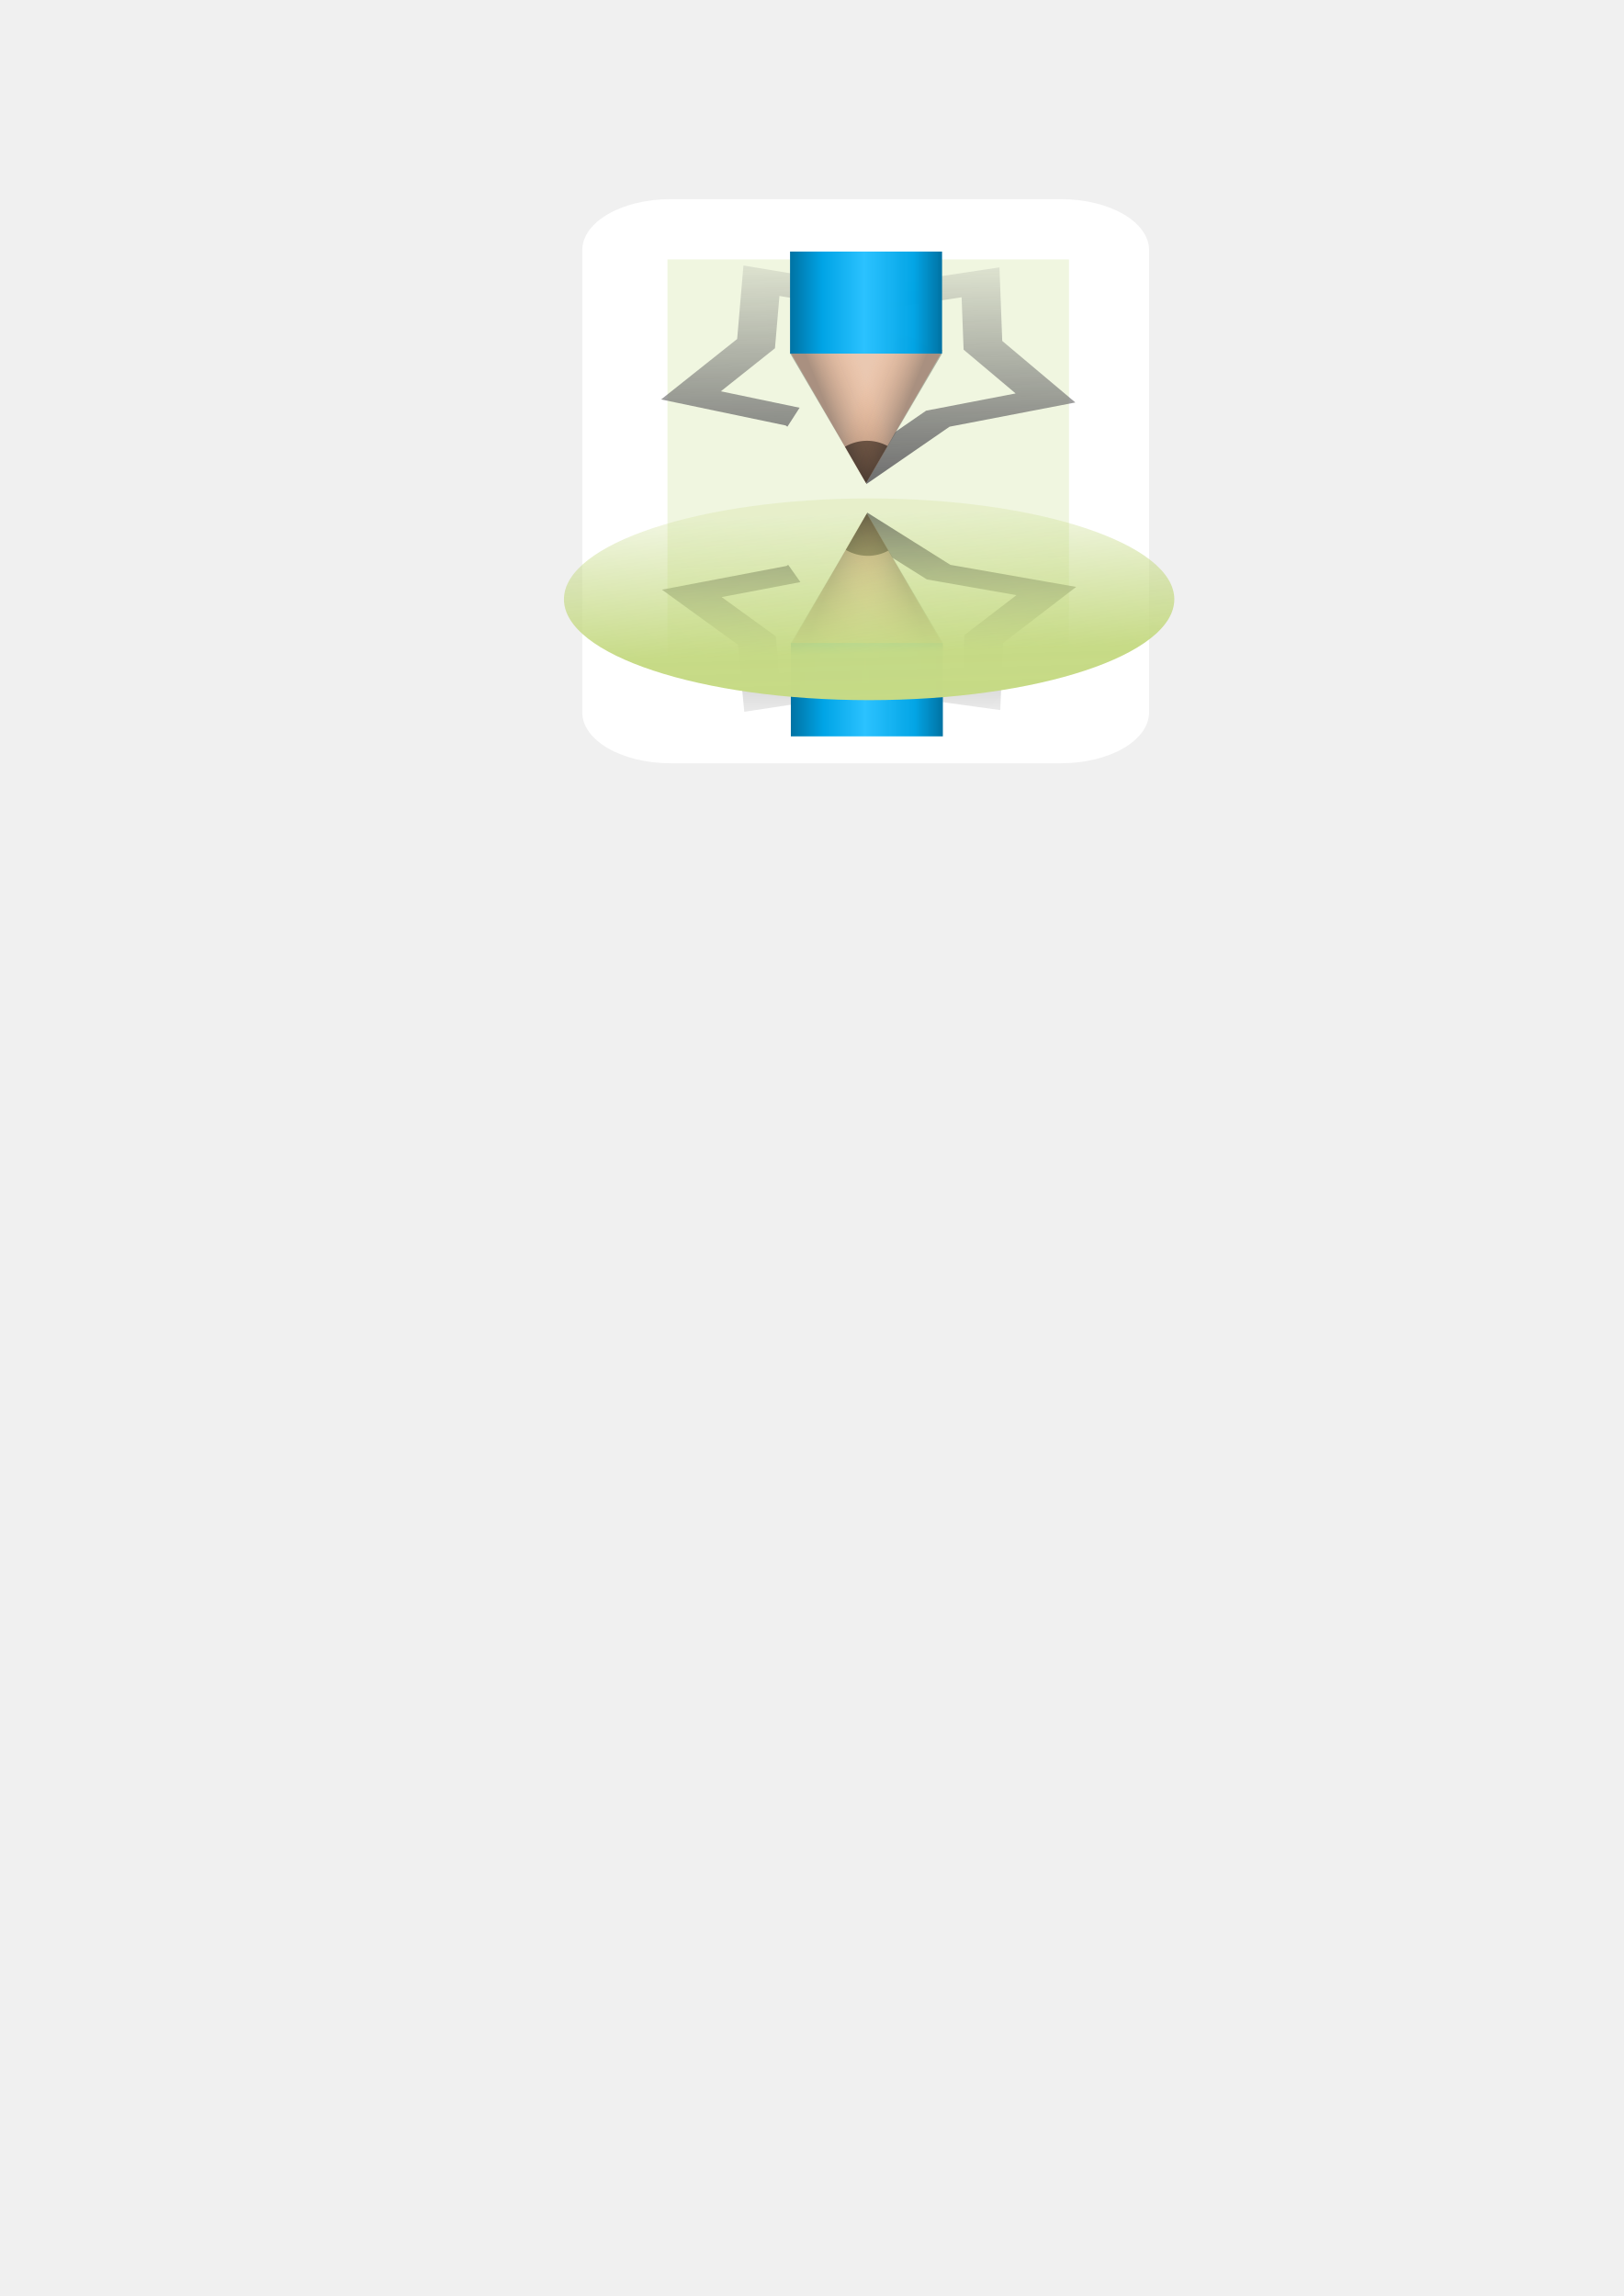
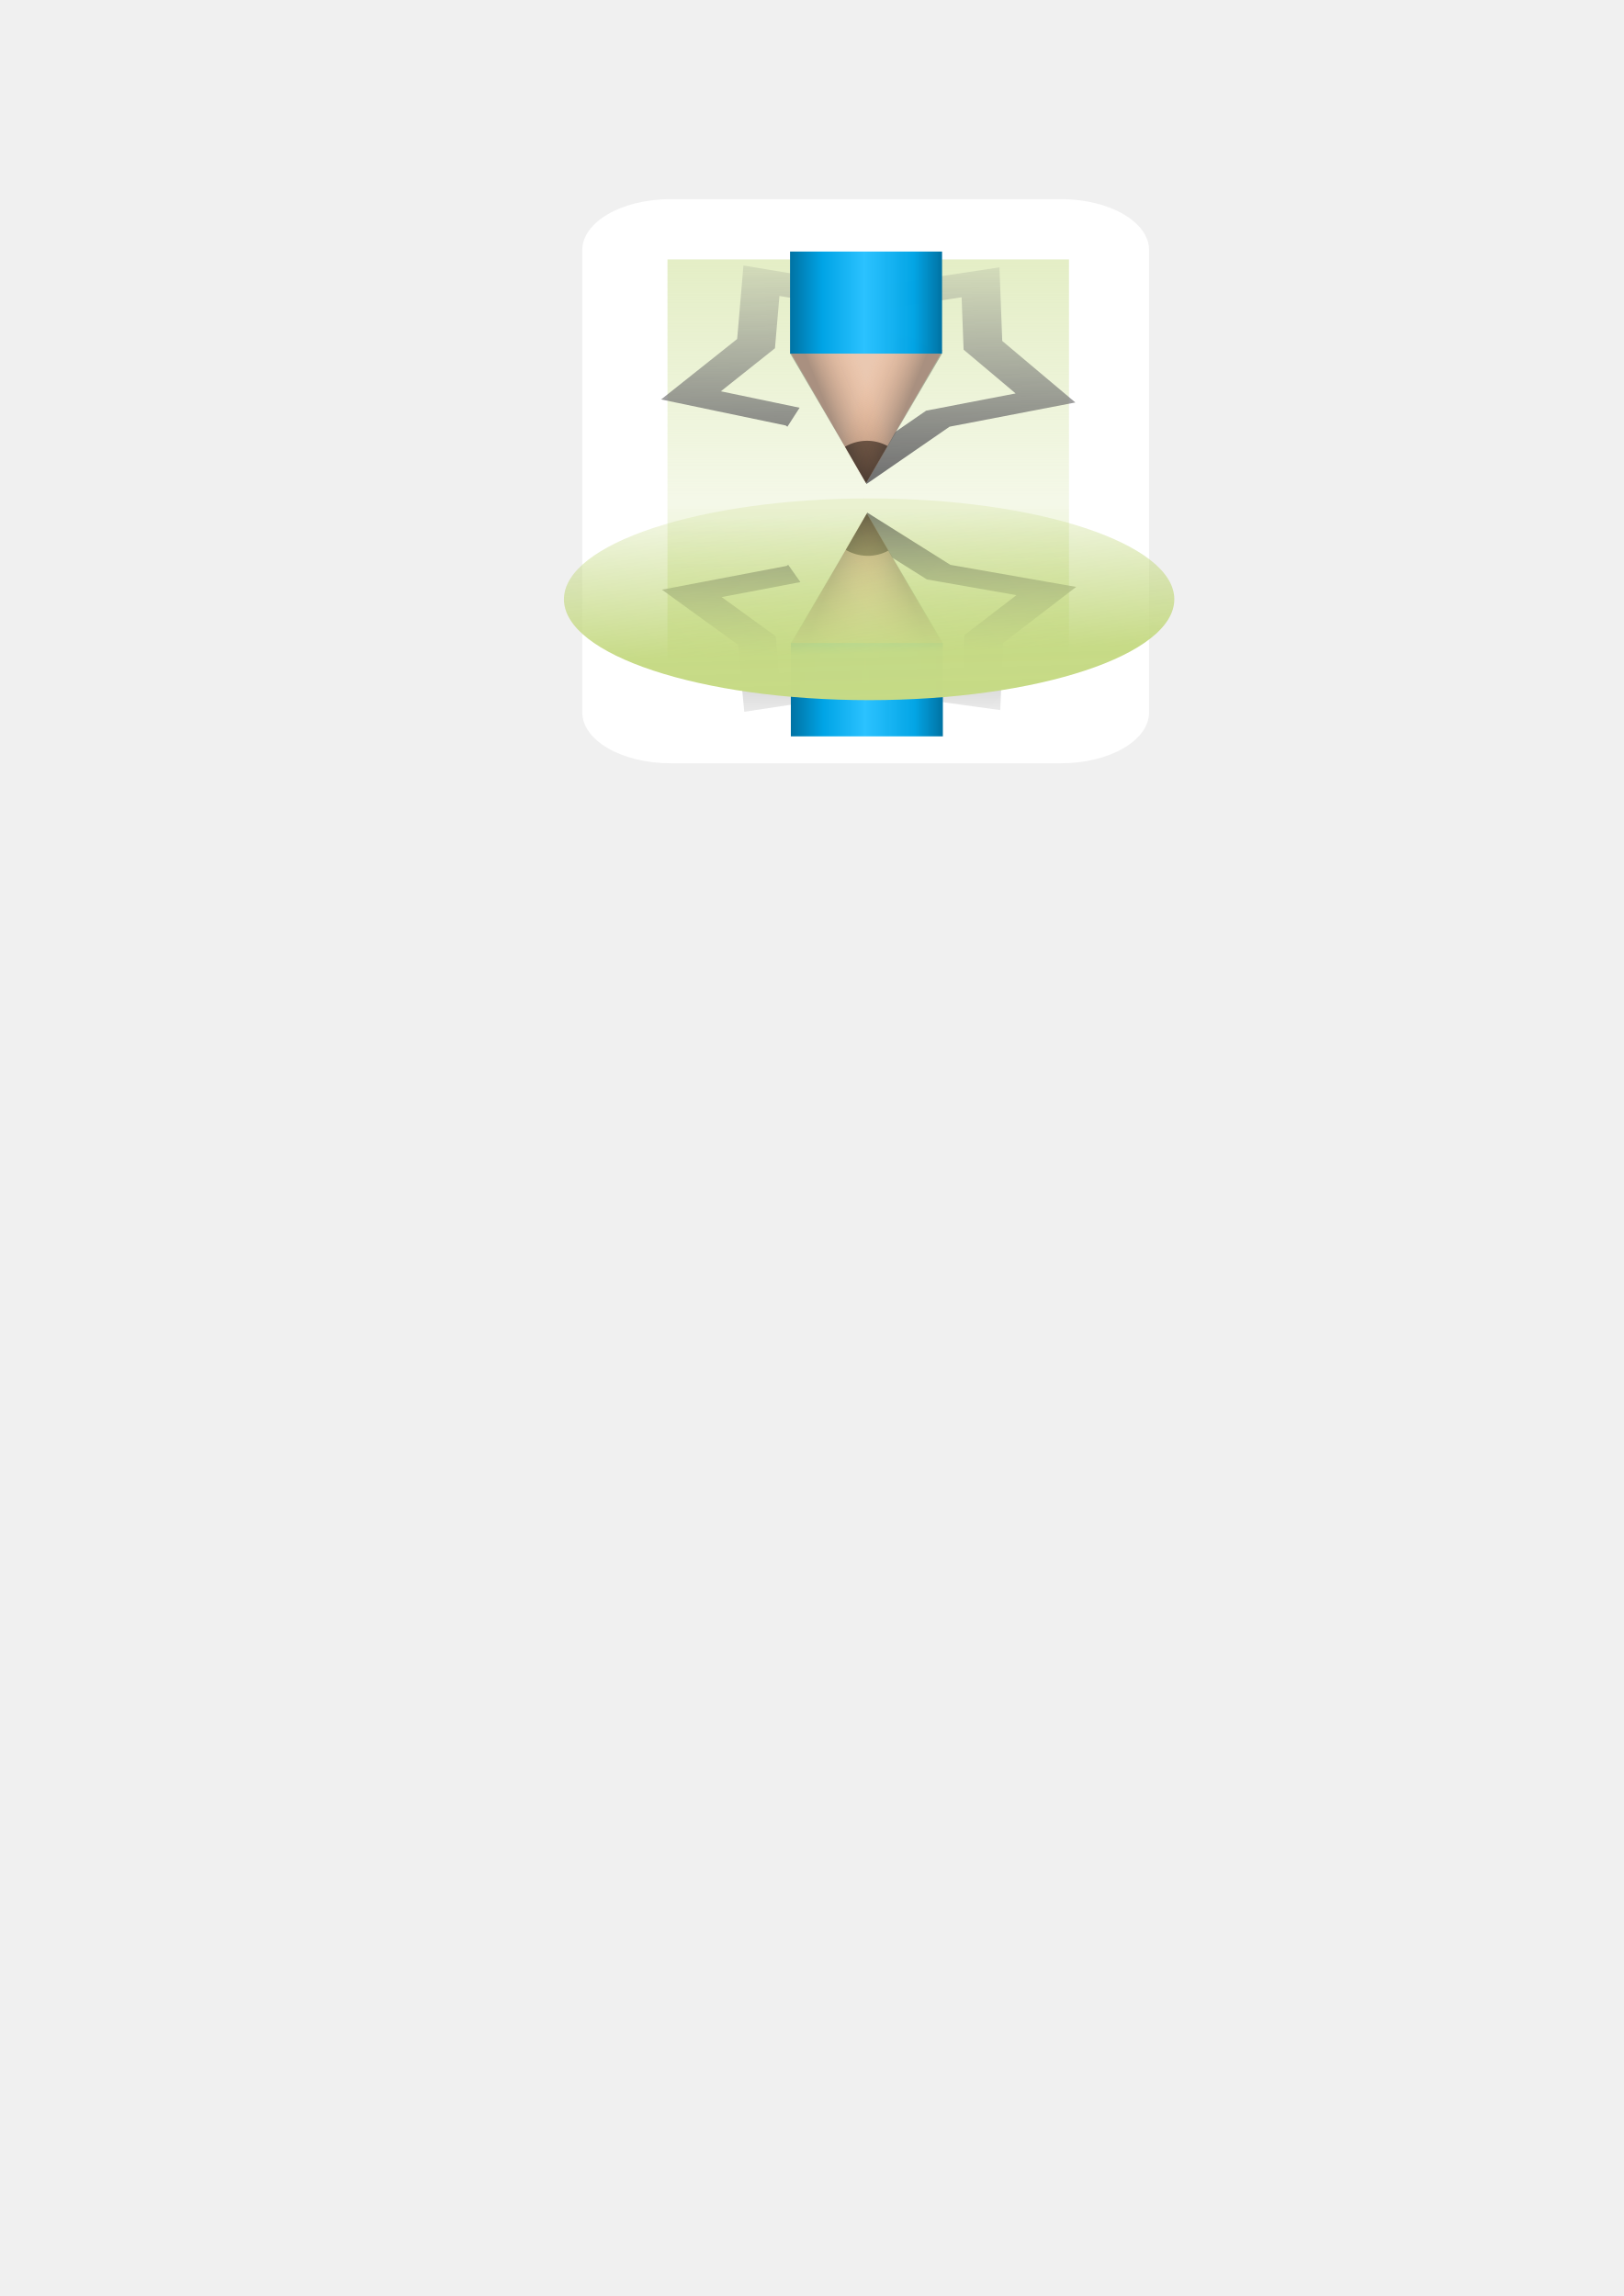
<svg xmlns="http://www.w3.org/2000/svg" xmlns:ns1="http://www.openswatchbook.org/uri/2009/osb" xmlns:xlink="http://www.w3.org/1999/xlink" width="210mm" height="297mm" viewBox="0 0 210 297" version="1.1" id="svg8">
  <defs id="defs2">
+     <linearGradient id="linearGradient8540">
+       <stop style="stop-color:#d6e5a8;stop-opacity:1;" offset="0" id="stop8536" />
+       <stop id="stop8544" offset="0.393" style="stop-color:#d6e5a8;stop-opacity:0.261" />
+       <stop style="stop-color:#d6e5a8;stop-opacity:0.666" offset="1" id="stop8538" />
+     </linearGradient>
    <linearGradient id="linearGradient8792">
      <stop style="stop-color:#c6da85;stop-opacity:1" offset="0" id="stop8788" />
      <stop id="stop8806" offset="0.262" style="stop-color:#c6da85;stop-opacity:0.985" />
      <stop style="stop-color:#c6da85;stop-opacity:0.235" offset="1" id="stop8790" />
    </linearGradient>
    <linearGradient id="linearGradient8570">
      <stop style="stop-color:#6f6f6f;stop-opacity:1;" offset="0" id="stop8566" />
      <stop style="stop-color:#6f6f6f;stop-opacity:0.138" offset="1" id="stop8568" />
    </linearGradient>
    <linearGradient id="linearGradient17394">
      <stop style="stop-color:#ffffff;stop-opacity:0.14" offset="0" id="stop17390" />
      <stop id="stop17398" offset="0.452" style="stop-color:#ffffff;stop-opacity:0.903" />
      <stop style="stop-color:#ffffff;stop-opacity:0.997" offset="0.769" id="stop17400" />
      <stop style="stop-color:#ffffff;stop-opacity:1" offset="1" id="stop17392" />
    </linearGradient>
    <linearGradient ns1:paint="gradient" id="linearGradient9029">
      <stop id="stop17211" offset="0" style="stop-color:#cdde87;stop-opacity:1" />
      <stop id="stop17219" offset="1" style="stop-color:#0072a3;stop-opacity:1" />
    </linearGradient>
    <linearGradient id="linearGradient17207" ns1:paint="solid">
      <stop style="stop-color:#000000;stop-opacity:1;" offset="0" id="stop17205" />
    </linearGradient>
    <linearGradient id="linearGradient15759">
      <stop style="stop-color:#000000;stop-opacity:0.408;" offset="0" id="stop15757" />
    </linearGradient>
    <linearGradient id="linearGradient9029-2" ns1:paint="gradient">
      <stop style="stop-color:#0072a3;stop-opacity:1" offset="0" id="stop9025" />
      <stop id="stop9037" offset="0.215" style="stop-color:#00a4e6;stop-opacity:1;" />
      <stop id="stop9033" offset="0.489" style="stop-color:#2bc2ff;stop-opacity:1" />
      <stop style="stop-color:#00a4e5;stop-opacity:0.988;" offset="0.814" id="stop9035" />
      <stop style="stop-color:#0072a3;stop-opacity:1" offset="1" id="stop9027" />
    </linearGradient>
    <linearGradient id="linearGradient8855">
      <stop style="stop-color:#000000;stop-opacity:0.28" offset="0" id="stop8851" />
      <stop id="stop8869" offset="0.686" style="stop-color:#ff9955;stop-opacity:0" />
      <stop style="stop-color:#000000;stop-opacity:0" offset="1" id="stop8853" />
    </linearGradient>
    <clipPath id="clipPath16" clipPathUnits="userSpaceOnUse">
      <path id="path18" d="M 0,1405.25 H 1024.198 V 0 H 0 Z" />
    </clipPath>
    <clipPath id="clipPath16-3" clipPathUnits="userSpaceOnUse">
      <path id="path18-6" d="m 0,1405.25 1024.198,0 L 1024.198,0 0,0 0,1405.25 Z" />
    </clipPath>
    <linearGradient xlink:href="#linearGradient8855" id="linearGradient8863" x1="-100.035" y1="64.916" x2="-101.663" y2="76.38" gradientUnits="userSpaceOnUse" gradientTransform="matrix(0.7993735,0,0,0.8059839,-19.8212,13.04682)" />
    <linearGradient xlink:href="#linearGradient8855" id="linearGradient8863-9" x1="-100.035" y1="64.916" x2="-101.663" y2="76.38" gradientUnits="userSpaceOnUse" gradientTransform="matrix(0.7993735,0,0,0.8059839,90.81395,-180.1917)" />
    <linearGradient xlink:href="#linearGradient9029-2" id="linearGradient9031" x1="102.18" y1="29.073" x2="121.84" y2="29.073" gradientUnits="userSpaceOnUse" gradientTransform="matrix(1,0,0,0.4313907,0,26.59858)" />
    <linearGradient xlink:href="#linearGradient17394" id="linearGradient17396" x1="60.202" y1="83.073" x2="167.498" y2="83.073" gradientUnits="userSpaceOnUse" gradientTransform="matrix(0.300207,0,0,2.016304,43.13125,-278.6852)" />
    <linearGradient xlink:href="#linearGradient8570" id="linearGradient8572" x1="112.027" y1="59.304" x2="112.289" y2="33.425" gradientUnits="userSpaceOnUse" gradientTransform="matrix(1,0,0,1.09706,0,-2.594897)" />
    <linearGradient gradientTransform="matrix(1,0,0,-1,0.1041752,125.743)" xlink:href="#linearGradient8570" id="linearGradient8572-7" x1="112.027" y1="59.304" x2="112.289" y2="33.425" gradientUnits="userSpaceOnUse" />
    <linearGradient xlink:href="#linearGradient8855" id="linearGradient8863-9-2" x1="-100.035" y1="64.916" x2="-101.663" y2="76.38" gradientUnits="userSpaceOnUse" gradientTransform="matrix(0.7993735,0,0,0.8059839,202.9781,-115.0179)" />
    <linearGradient xlink:href="#linearGradient8855" id="linearGradient8863-6" x1="-100.035" y1="64.916" x2="-101.663" y2="76.38" gradientUnits="userSpaceOnUse" gradientTransform="matrix(0.7993735,0,0,0.8059839,92.24004,78.40023)" />
    <linearGradient xlink:href="#linearGradient9029-2" id="linearGradient9031-3" x1="102.18" y1="29.073" x2="121.84" y2="29.073" gradientUnits="userSpaceOnUse" gradientTransform="matrix(1,0,0,0.3945955,0.1041752,-100.6867)" />
    <linearGradient xlink:href="#linearGradient8792" id="linearGradient8794" x1="112.75" y1="86.392" x2="112.143" y2="63.121" gradientUnits="userSpaceOnUse" gradientTransform="matrix(1,0,0,1.053359,0,-0.09589136)" />
+     <linearGradient xlink:href="#linearGradient8540" id="linearGradient8542" x1="111.996" y1="85.779" x2="111.996" y2="33.19" gradientUnits="userSpaceOnUse" />
  </defs>
  <g id="layer8" style="display:inline">
    <rect style="fill:#ffffff;fill-opacity:0.976;stroke:none;stroke-width:9.789;stroke-linecap:round;stroke-linejoin:round;stroke-miterlimit:4;stroke-dasharray:none;stroke-dashoffset:0;stroke-opacity:0.316;paint-order:normal" id="rect17575" width="73.308" height="72.975" x="75.308" y="25.76" rx="11.408" ry="6.59" />
  </g>
  <g id="layer9" style="display:inline">
-     <rect style="display:inline;fill:#d6e5a8;fill-opacity:0.358;stroke:none;stroke-width:3.255;stroke-linecap:round;stroke-linejoin:round;stroke-miterlimit:4;stroke-dasharray:none;stroke-dashoffset:0;stroke-opacity:1;paint-order:normal" id="rect17519-7" width="51.928" height="51.928" x="86.327" y="33.556" />
+     <rect style="display:inline;fill:url(#linearGradient8542);fill-opacity:1;stroke:none;stroke-width:3.255;stroke-linecap:round;stroke-linejoin:round;stroke-miterlimit:4;stroke-dasharray:none;stroke-dashoffset:0;stroke-opacity:1;paint-order:normal" id="rect17519-7" width="51.928" height="51.928" x="86.327" y="33.556" />
  </g>
  <g id="layer6" style="display:inline">
    <path style="display:inline;fill:url(#linearGradient8572-7);fill-opacity:1;stroke:none;stroke-width:1.368;stroke-miterlimit:4;stroke-dasharray:none;stroke-dashoffset:0;stroke-opacity:1;paint-order:normal" d="m 96.258,92.075 -0.815,-8.67 -9.831,-7.127 16.114,-3.07 0.215,-0.143 1.581,2.234 -10.186,1.94 6.996,5.072 0.58,6.17 11.736,-1.785 11.826,1.629 0.257,-6.175 6.729,-5.163 -11.577,-2.031 -7.667,-4.82 -0.074,0.049 v -3.89 l 10.774,6.772 16.268,2.855 -9.455,7.255 -0.362,8.678 -16.617,-2.288 z" id="path9083-3" />
    <path transform="matrix(-0.5,0.8660254,0.8660254,0.5,0,0)" d="m 20.924,130.303 a 19.454,19.986 0 0 1 -9.533,17.191 L 1.47,130.303 Z" id="path8871-60" style="display:inline;fill:#eac8b1;fill-opacity:1;stroke:none;stroke-width:3.209;stroke-miterlimit:4;stroke-dasharray:none;stroke-opacity:1;paint-order:normal" />
    <path transform="matrix(-0.5,0.8660254,0.8660254,0.5,0,0)" d="m 6.909,130.303 a 5.439,5.587 0 0 1 -2.665,4.806 l -2.774,-4.806 z" id="path8871-0-6" style="display:inline;fill:#000000;fill-opacity:0.568;stroke:none;stroke-width:0.897;stroke-miterlimit:4;stroke-dasharray:none;stroke-opacity:1;paint-order:normal" />
    <path style="display:inline;fill:url(#linearGradient8863-9-2);fill-opacity:1;stroke:none;stroke-width:3.211;stroke-miterlimit:4;stroke-dasharray:none;stroke-opacity:1;paint-order:normal" id="path8813-6-2" d="m 132.523,-63.07 a 19.387,20.082 0 0 1 -9.694,17.391 l -9.694,-17.391 z" transform="matrix(0.5061894,0.8624223,-0.869555,0.493836,0,0)" />
    <path style="display:inline;fill:url(#linearGradient8863-6);fill-opacity:1;stroke:none;stroke-width:3.211;stroke-miterlimit:4;stroke-dasharray:none;stroke-opacity:1;paint-order:normal" id="path8813-61" d="m 21.785,130.348 a 19.387,20.082 0 0 1 -9.694,17.391 L 2.398,130.348 Z" transform="matrix(-0.5061894,0.8624223,0.869555,0.493836,0,0)" />
    <rect style="display:inline;fill:url(#linearGradient9031-3);fill-opacity:1;stroke:none;stroke-width:2.955;stroke-miterlimit:4;stroke-dasharray:none;stroke-opacity:1;paint-order:normal" id="rect8938-8" width="19.66" height="12.075" x="102.284" y="-95.252" transform="scale(1,-1)" />
    <ellipse style="fill:url(#linearGradient8794);fill-opacity:1;stroke:none;stroke-width:3.423;stroke-linecap:round;stroke-linejoin:round;stroke-miterlimit:4;stroke-dasharray:none;stroke-dashoffset:0;stroke-opacity:1;paint-order:normal" id="path8786" cx="112.408" cy="77.521" rx="39.471" ry="13.046" />
  </g>
  <g id="layer5" style="display:inline">
    <path style="fill:url(#linearGradient8572);fill-opacity:1;stroke:none;stroke-width:1.432;stroke-miterlimit:4;stroke-dasharray:none;stroke-dashoffset:0;stroke-opacity:1;paint-order:normal" d="m 96.154,34.341 -0.815,9.511 -9.831,7.819 16.114,3.368 0.215,0.156 1.581,-2.451 -10.186,-2.129 6.996,-5.564 0.58,-6.768 11.736,1.958 11.826,-1.787 0.257,6.775 6.729,5.664 -11.577,2.229 -7.667,5.288 -0.074,-0.054 v 4.268 l 10.774,-7.43 16.268,-3.132 -9.455,-7.959 -0.362,-9.52 -16.617,2.51 z" id="path9083" />
    <path style="fill:#000000;fill-opacity:0.997;stroke:none;stroke-width:4.9;stroke-miterlimit:4;stroke-dasharray:none;stroke-dashoffset:0;stroke-opacity:1;paint-order:normal" id="path17404" d="M -2.799,-18.021 -79.733,6.966 -104.72,-69.968 -27.786,-94.955 Z" transform="rotate(17.90674,-53.75935,-43.99427)" />
  </g>
  <g id="layer3" style="display:inline">
    <path transform="rotate(-120)" d="m -90.67,65.754 a 19.454,19.986 0 0 1 -9.533,17.191 l -9.922,-17.191 z" id="path8871" style="fill:#eac8b1;fill-opacity:1;stroke:none;stroke-width:3.209;stroke-miterlimit:4;stroke-dasharray:none;stroke-opacity:1;paint-order:normal" />
    <path transform="rotate(-120)" d="m -104.685,65.754 a 5.439,5.587 0 0 1 -2.665,4.806 l -2.774,-4.806 z" id="path8871-0" style="fill:#000000;fill-opacity:0.568;stroke:none;stroke-width:0.897;stroke-miterlimit:4;stroke-dasharray:none;stroke-opacity:1;paint-order:normal" />
  </g>
  <g id="layer2" style="display:inline">
    <path style="display:inline;fill:url(#linearGradient8863-9);fill-opacity:1;stroke:none;stroke-width:3.211;stroke-miterlimit:4;stroke-dasharray:none;stroke-opacity:1;paint-order:normal" id="path8813-6" d="m 20.359,-128.244 a 19.387,20.082 0 0 1 -9.694,17.391 l -9.694,-17.391 z" transform="matrix(0.5061894,-0.8624223,-0.869555,-0.493836,0,0)" />
  </g>
  <g id="layer1" style="display:inline">
    <g id="g64" transform="matrix(0.1389087,0,0,-0.1389087,123.5236,69.22055)" />
    <g transform="matrix(0.1389087,0,0,-0.1389087,-20.85242,47.93572)" id="g4391" />
    <g transform="matrix(0.1389087,0,0,-0.1389087,-21.89167,53.87305)" id="g4395" />
    <g transform="matrix(0.1389087,0,0,-0.1389087,24.28104,84.19025)" id="g4399" />
    <g transform="matrix(0.1389087,0,0,-0.1389087,26.54634,82.1977)" id="g4403" />
    <g transform="matrix(0.1389087,0,0,-0.1389087,-191.9104,120.0597)" id="g4542" />
    <g transform="matrix(0.1389087,0,0,-0.1389087,-189.6451,118.0672)" id="g4546" />
    <path style="fill:url(#linearGradient8863);fill-opacity:1;stroke:none;stroke-width:3.211;stroke-miterlimit:4;stroke-dasharray:none;stroke-opacity:1;paint-order:normal" id="path8813" d="m -90.276,64.995 a 19.387,20.082 0 0 1 -9.694,17.391 l -9.694,-17.391 z" transform="matrix(-0.5061894,-0.8624223,0.869555,-0.493836,0,0)" />
  </g>
  <g id="layer4" style="display:inline">
    <rect style="fill:url(#linearGradient9031);fill-opacity:1;stroke:none;stroke-width:3.089;stroke-miterlimit:4;stroke-dasharray:none;stroke-opacity:1;paint-order:normal" id="rect8938" width="19.66" height="13.201" x="102.18" y="32.54" />
  </g>
  <g id="layer10" style="display:inline">
    <rect style="display:inline;fill:none;fill-opacity:0.462;stroke:none;stroke-width:2.454;stroke-linecap:round;stroke-linejoin:round;stroke-miterlimit:4;stroke-dasharray:none;stroke-dashoffset:0;stroke-opacity:1;paint-order:normal" id="rect17519-7-1" width="51.928" height="51.908" x="86.328" y="31.979" ry="11.515" />
  </g>
  <g id="layer7" style="display:none">
    <g style="display:inline" id="g4196" transform="matrix(0.06443934,0,0,-0.06443934,80.38154,98.54198)">
      <text transform="scale(1,-1)" id="text4172" y="-221.812" x="177.424" style="font-style:normal;font-variant:normal;font-weight:normal;font-stretch:normal;line-height:0%;font-family:Avenir;-inkscape-font-specification:Avenir;letter-spacing:0px;word-spacing:0px;fill:#c5da84;fill-opacity:1;stroke:none;stroke-width:1px;stroke-linecap:butt;stroke-linejoin:miter;stroke-opacity:1" xml:space="preserve">
        <tspan y="-221.812" x="177.424" id="tspan4174" style="font-size:250px;line-height:1.25">L</tspan>
      </text>
      <text xml:space="preserve" style="font-style:normal;font-variant:normal;font-weight:normal;font-stretch:normal;line-height:0%;font-family:Avenir;-inkscape-font-specification:Avenir;letter-spacing:0px;word-spacing:0px;fill:#94c11f;fill-opacity:0.941;stroke:none;stroke-width:1px;stroke-linecap:butt;stroke-linejoin:miter;stroke-opacity:1" x="311.179" y="-226.312" id="text4176" transform="scale(1,-1)">
        <tspan id="tspan4178" x="311.179" y="-226.312" style="font-size:250px;line-height:1.25">C</tspan>
      </text>
      <text transform="scale(1,-1)" id="text4180" y="-226.312" x="629.941" style="font-style:normal;font-variant:normal;font-weight:normal;font-stretch:normal;line-height:0%;font-family:Avenir;-inkscape-font-specification:Avenir;letter-spacing:0px;word-spacing:0px;fill:#66bfdd;fill-opacity:1;stroke:none;stroke-width:1px;stroke-linecap:butt;stroke-linejoin:miter;stroke-opacity:1" xml:space="preserve">
        <tspan y="-226.312" x="629.941" id="tspan4182" style="font-size:250px;line-height:1.25">C</tspan>
      </text>
      <text xml:space="preserve" style="font-style:normal;font-variant:normal;font-weight:normal;font-stretch:normal;line-height:0%;font-family:Avenir;-inkscape-font-specification:Avenir;letter-spacing:0px;word-spacing:0px;fill:#009fe3;fill-opacity:1;stroke:none;stroke-width:1px;stroke-linecap:butt;stroke-linejoin:miter;stroke-opacity:1" x="478.184" y="-221.812" id="text4184" transform="scale(1,-1)">
        <tspan id="tspan4186" x="478.184" y="-221.812" style="font-size:250px;line-height:1.25">B</tspan>
      </text>
    </g>
  </g>
</svg>
